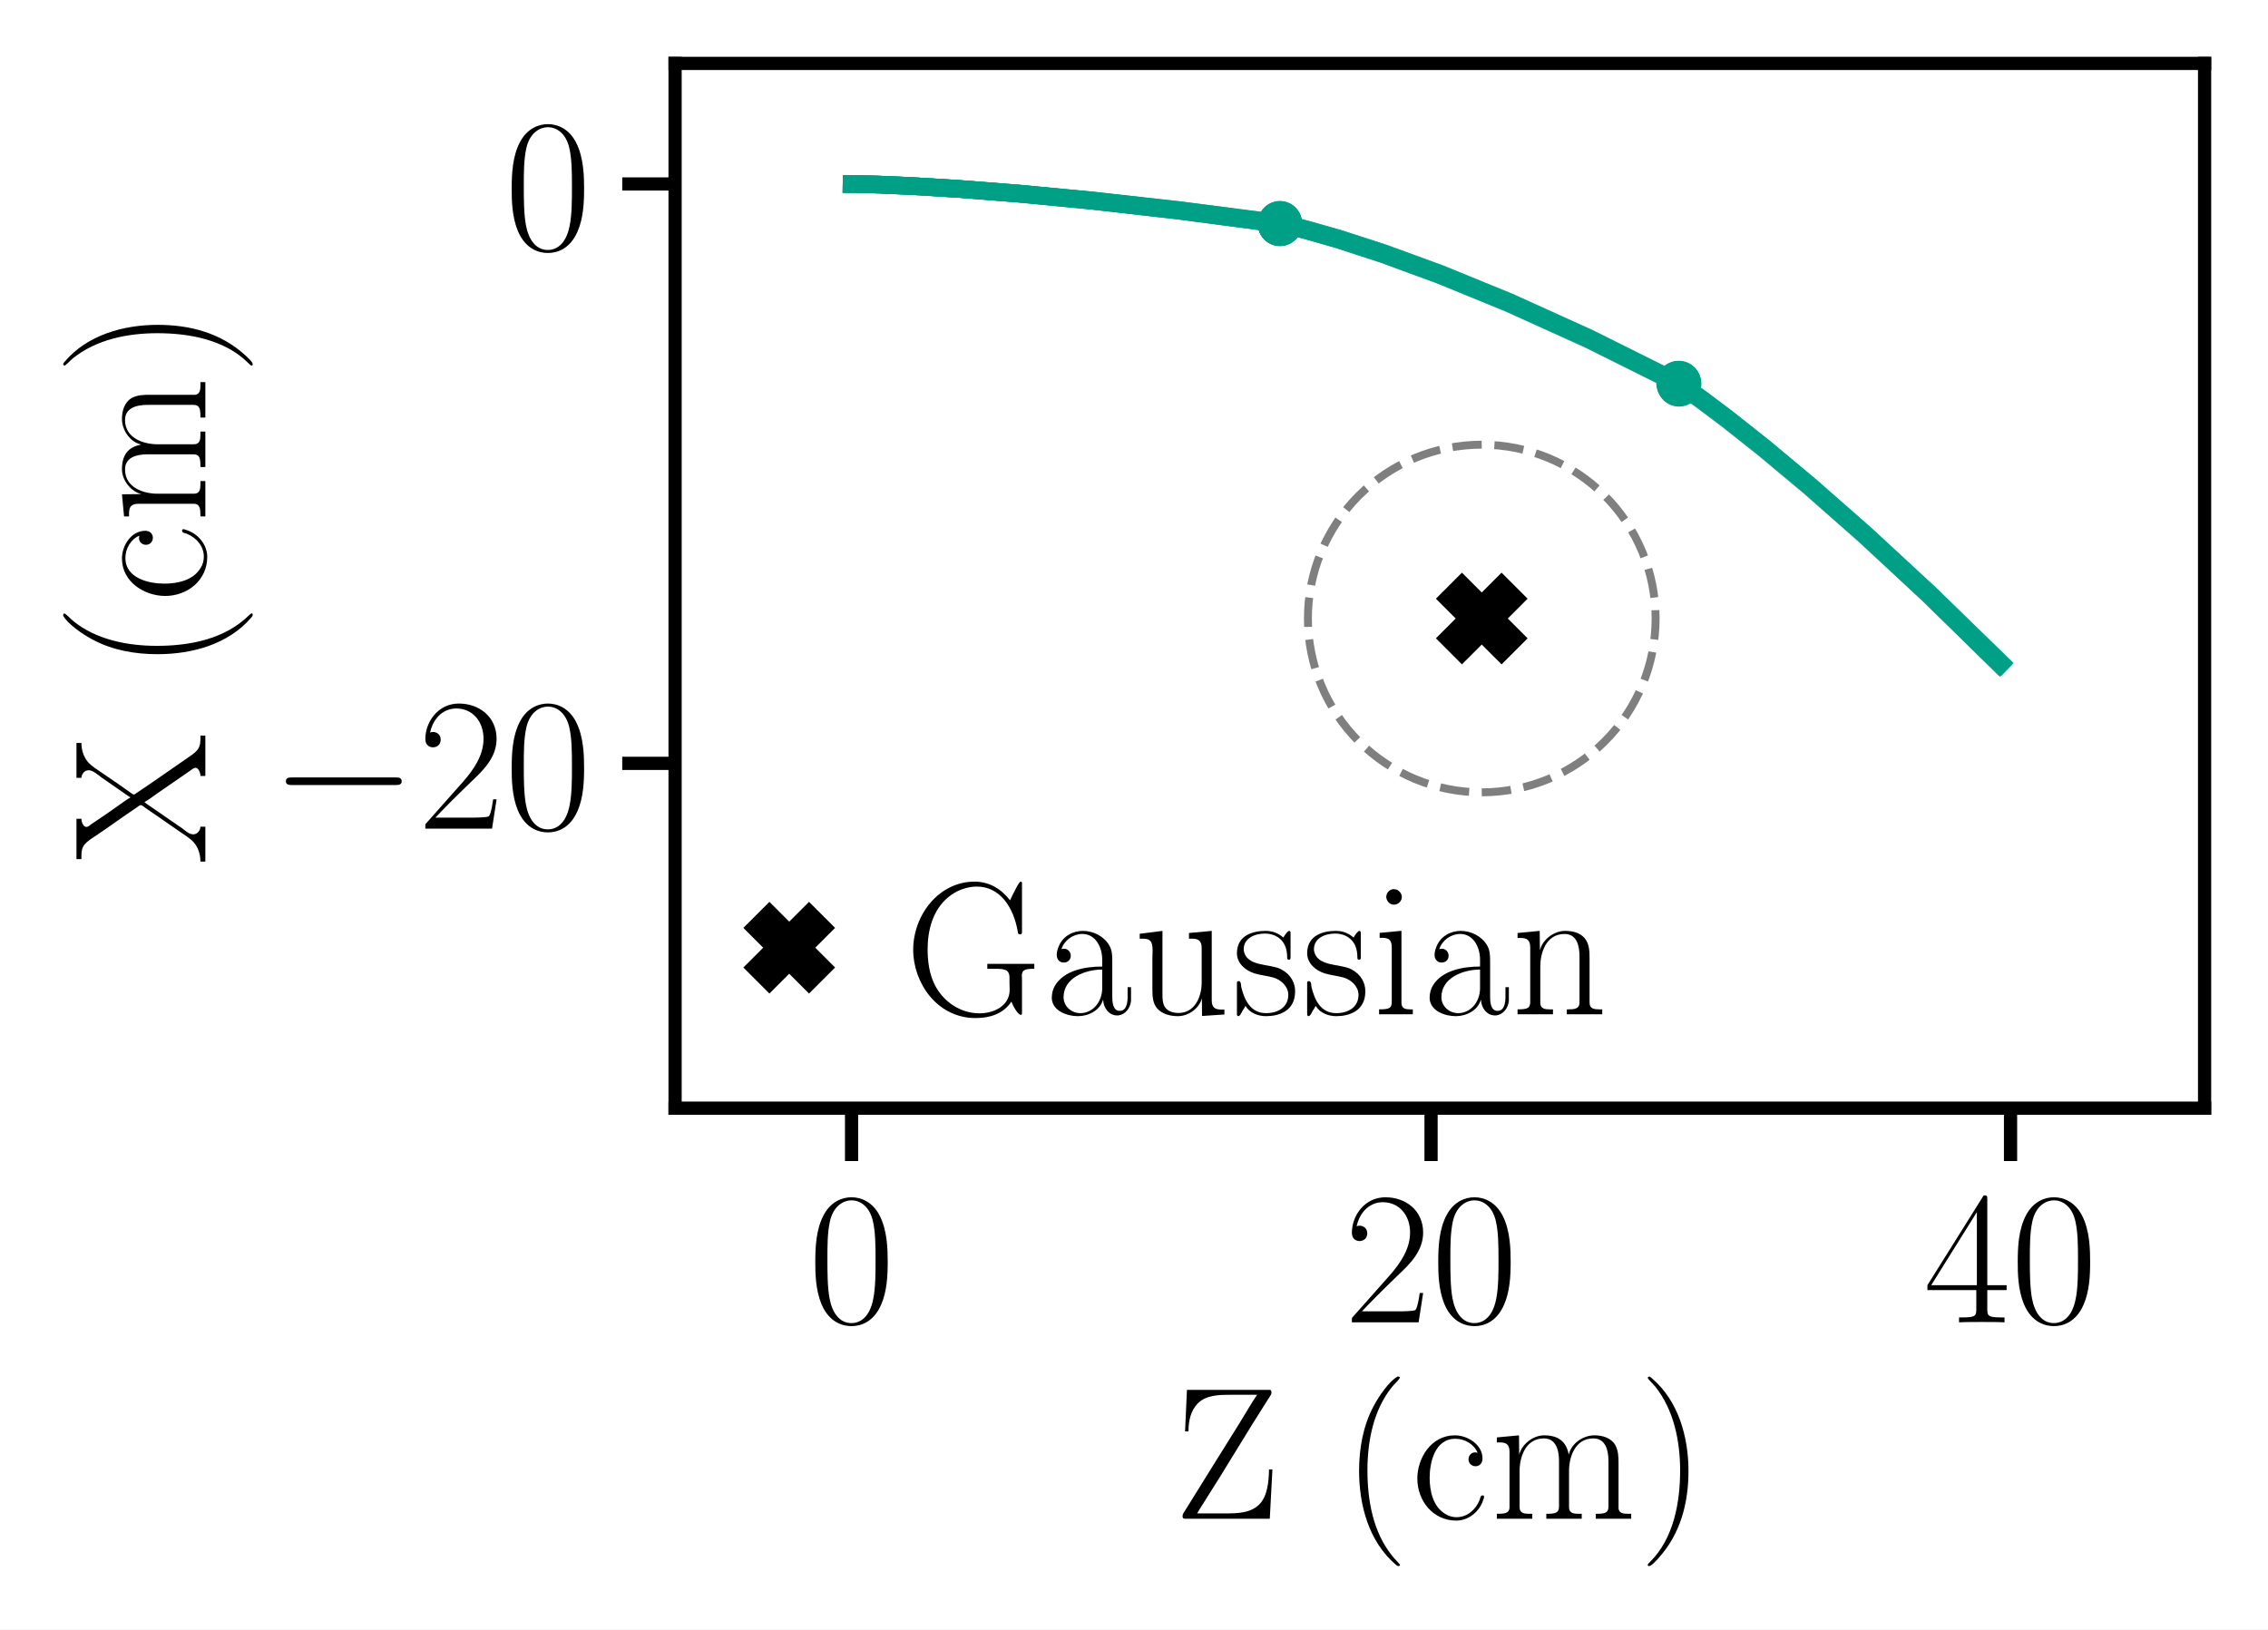
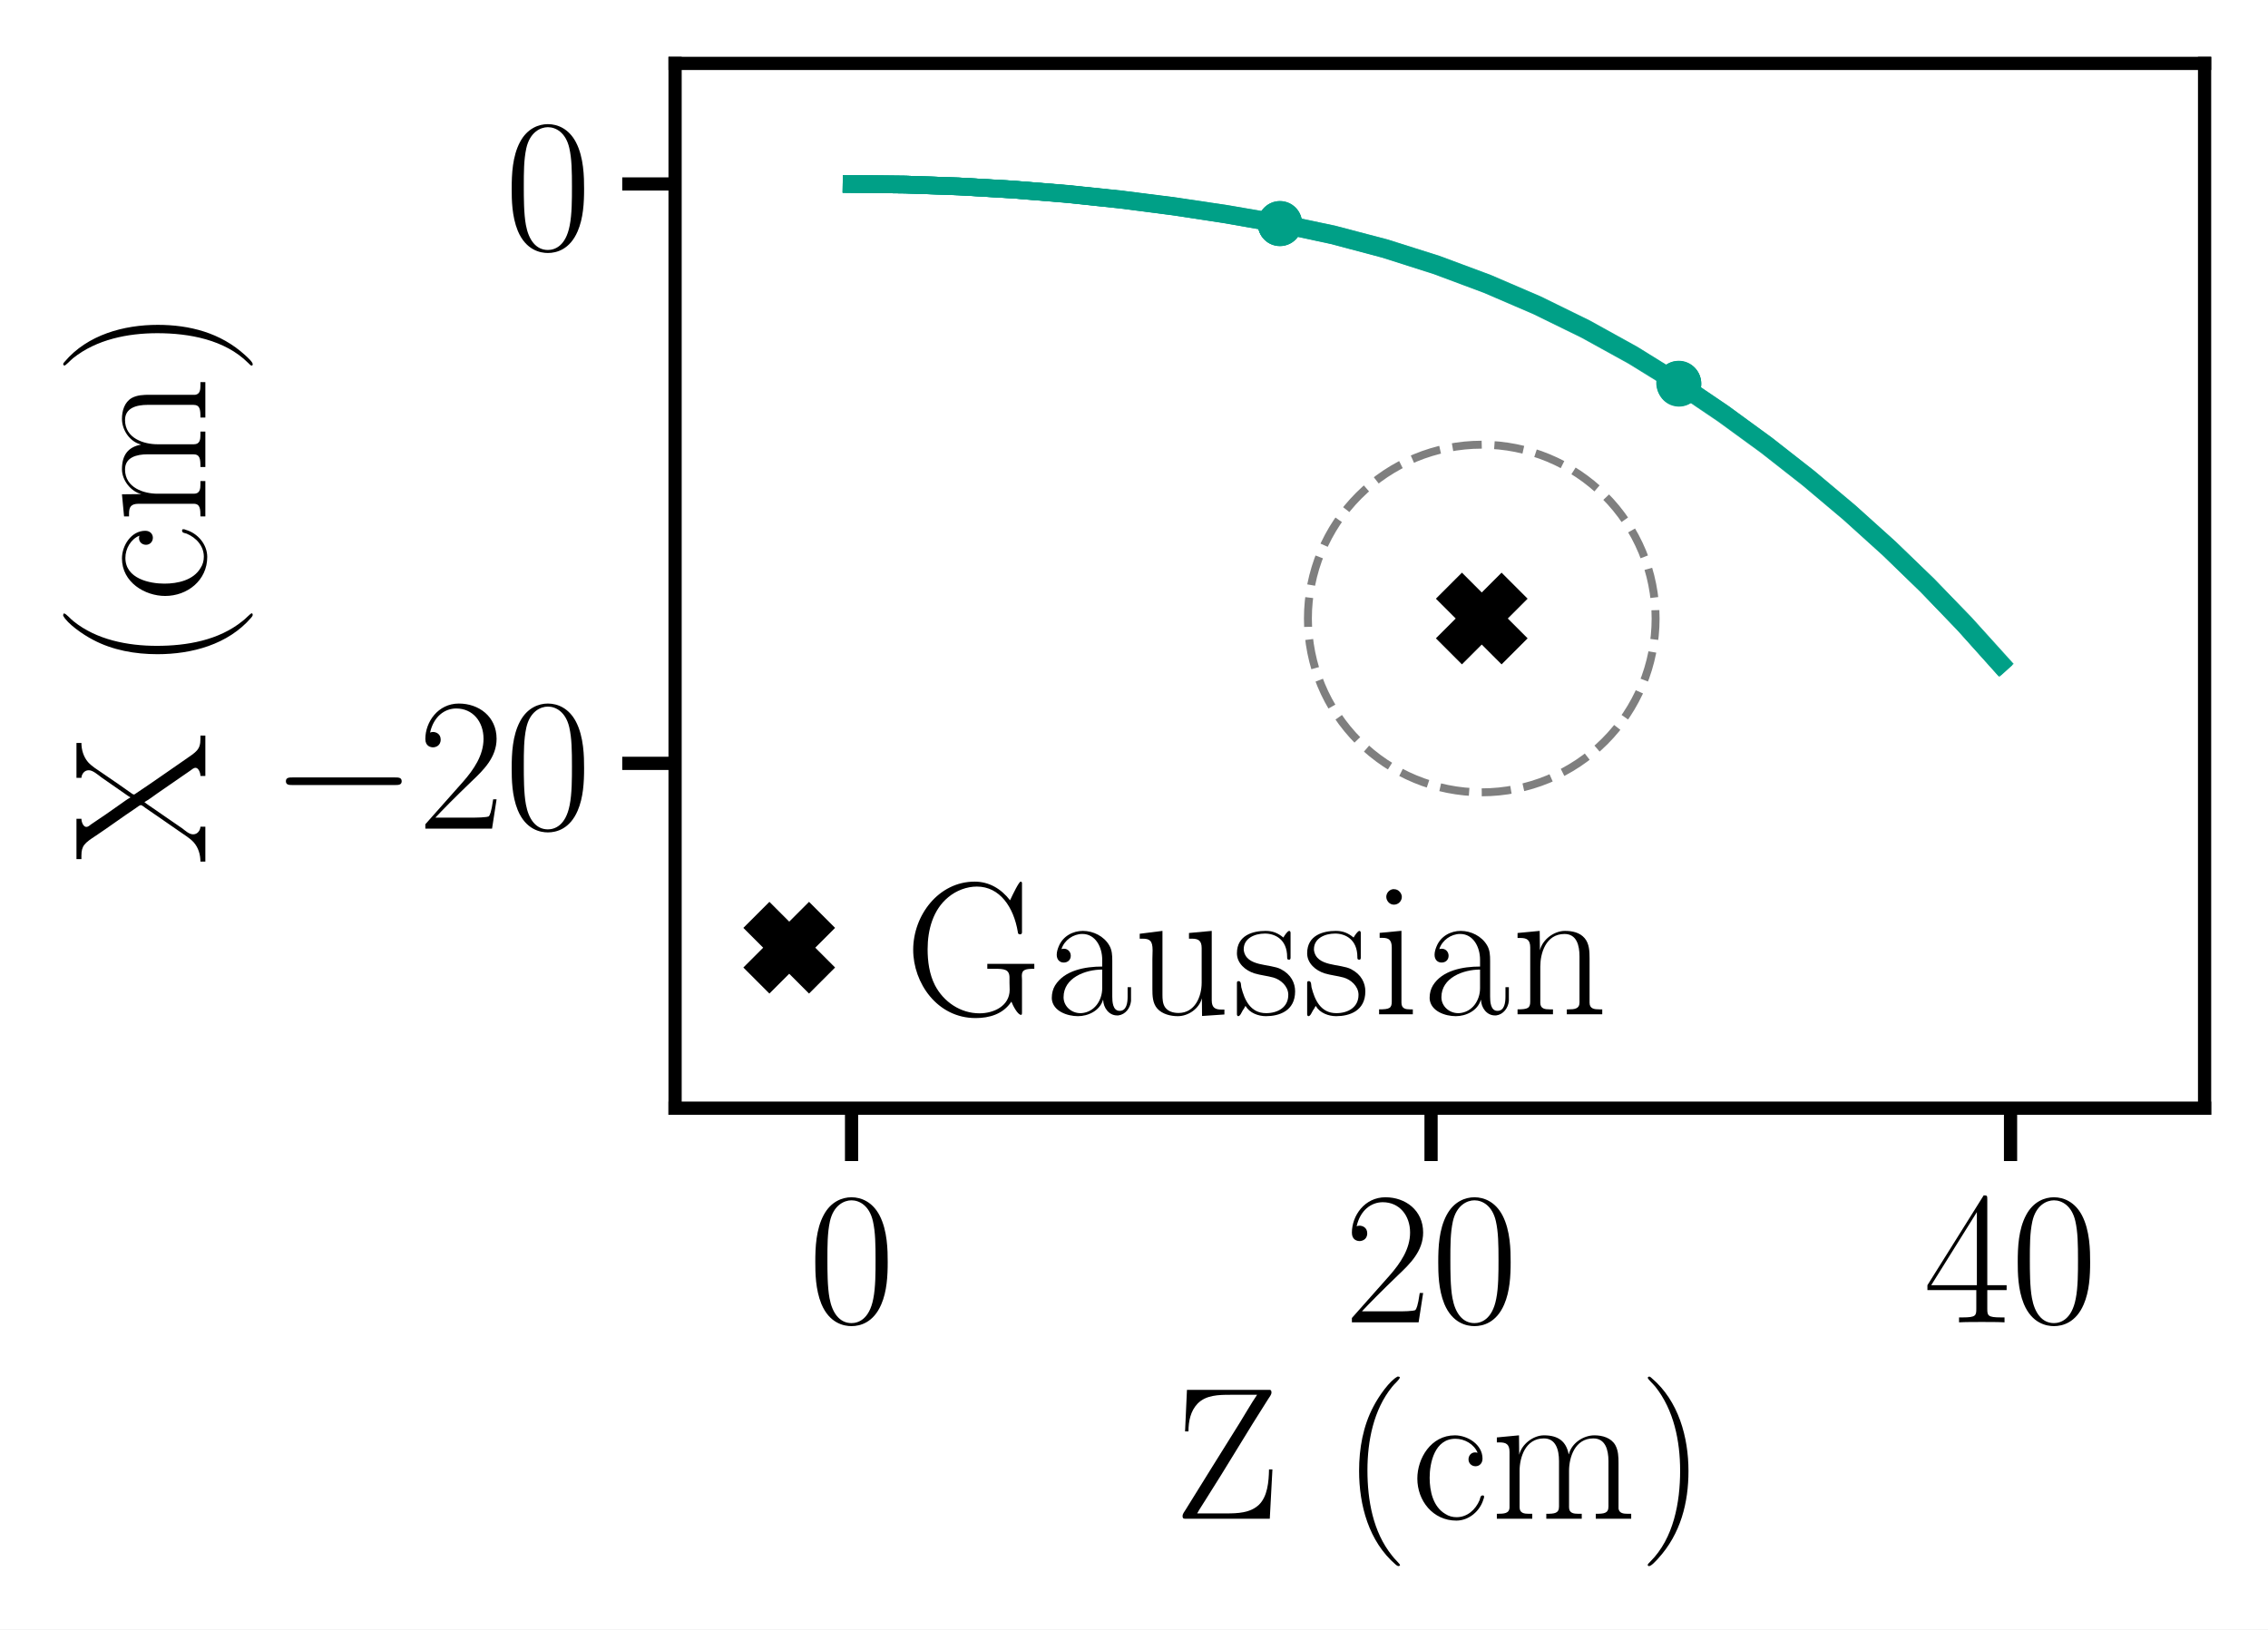
<svg xmlns="http://www.w3.org/2000/svg" xmlns:xlink="http://www.w3.org/1999/xlink" width="257.52pt" height="185.028pt" viewBox="0 0 257.52 185.028" version="1.1">
  <defs>
    <style type="text/css">*{stroke-linejoin: round; stroke-linecap: butt}</style>
  </defs>
  <g id="figure_1">
    <g id="patch_1">
      <path d="M 0 185.028  L 257.52 185.028  L 257.52 0  L 0 0  z " style="fill: #ffffff" />
    </g>
    <g id="axes_1">
      <g id="patch_2">
        <path d="M 76.652 125.847  L 250.32 125.847  L 250.32 7.2  L 76.652 7.2  z " style="fill: #ffffff" />
      </g>
      <g id="matplotlib.axis_1">
        <g id="xtick_1">
          <g id="line2d_1">
            <defs>
-               <path id="mb88307515d" d="M 0 0  L 0 6  " style="stroke: #000000; stroke-width: 1.5" />
-             </defs>
-             <g>
-               <use xlink:href="#mb88307515d" x="96.691" y="125.847" style="stroke: #000000; stroke-width: 1.5" />
+               <path id="m1d605f8512" d="M 0 0  L 0 6  " style="stroke: #000000; stroke-width: 1.5" />
+             </defs>
+             <g>
+               <use xlink:href="#m1d605f8512" x="96.691" y="125.847" style="stroke: #000000; stroke-width: 1.5" />
            </g>
          </g>
          <g id="text_1">
            <g transform="translate(91.75621 150.1662) scale(0.216 -0.216)">
              <defs>
                <path id="CMR17-32" d="M 2688 2038  C 2688 2430 2681 3099 2412 3613  C 2176 4063 1798 4224 1465 4224  C 1158 4224 768 4082 524 3620  C 268 3137 243 2539 243 2038  C 243 1671 249 1112 448 623  C 723 -39 1216 -128 1465 -128  C 1760 -128 2208 -7 2470 604  C 2662 1048 2688 1568 2688 2038  z M 1465 -26  C 1056 -26 812 328 723 816  C 652 1196 652 1749 652 2109  C 652 2604 652 3015 736 3407  C 857 3954 1216 4121 1465 4121  C 1728 4121 2067 3947 2188 3420  C 2272 3054 2278 2623 2278 2109  C 2278 1691 2278 1176 2201 797  C 2067 96 1689 -26 1465 -26  z " transform="scale(0.015625)" />
              </defs>
              <use xlink:href="#CMR17-32" transform="scale(0.996264)" />
            </g>
          </g>
        </g>
        <g id="xtick_2">
          <g id="line2d_2">
            <g>
-               <use xlink:href="#mb88307515d" x="162.489" y="125.847" style="stroke: #000000; stroke-width: 1.5" />
+               <use xlink:href="#m1d605f8512" x="162.489" y="125.847" style="stroke: #000000; stroke-width: 1.5" />
            </g>
          </g>
          <g id="text_2">
            <g transform="translate(152.6198 150.1662) scale(0.216 -0.216)">
              <defs>
                <path id="CMR17-34" d="M 2668 990  L 2553 990  C 2489 537 2438 460 2412 422  C 2380 371 1920 371 1830 371  L 601 371  C 832 620 1280 1073 1824 1596  C 2214 1966 2668 2400 2668 3033  C 2668 3788 2067 4224 1395 4224  C 691 4224 262 3603 262 3027  C 262 2777 448 2745 524 2745  C 588 2745 780 2783 780 3007  C 780 3206 614 3264 524 3264  C 486 3264 448 3257 422 3244  C 544 3788 915 4057 1305 4057  C 1862 4057 2227 3616 2227 3033  C 2227 2477 1900 1998 1536 1583  L 262 147  L 262 0  L 2515 0  L 2668 990  z " transform="scale(0.015625)" />
              </defs>
              <use xlink:href="#CMR17-34" transform="scale(0.996264)" />
              <use xlink:href="#CMR17-32" transform="translate(45.69048 0) scale(0.996264)" />
            </g>
          </g>
        </g>
        <g id="xtick_3">
          <g id="line2d_3">
            <g>
-               <use xlink:href="#mb88307515d" x="228.287" y="125.847" style="stroke: #000000; stroke-width: 1.5" />
+               <use xlink:href="#m1d605f8512" x="228.287" y="125.847" style="stroke: #000000; stroke-width: 1.5" />
            </g>
          </g>
          <g id="text_3">
            <g transform="translate(218.418 150.1662) scale(0.216 -0.216)">
              <defs>
                <path id="CMR17-36" d="M 2150 4147  C 2150 4281 2144 4288 2028 4288  L 128 1254  L 128 1088  L 1779 1088  L 1779 460  C 1779 230 1766 166 1318 166  L 1196 166  L 1196 0  C 1401 12 1747 12 1964 12  C 2182 12 2528 12 2732 0  L 2732 166  L 2611 166  C 2163 166 2150 230 2150 460  L 2150 1088  L 2803 1088  L 2803 1254  L 2150 1254  L 2150 4147  z M 1798 3723  L 1798 1254  L 256 1254  L 1798 3723  z " transform="scale(0.015625)" />
              </defs>
              <use xlink:href="#CMR17-36" transform="scale(0.996264)" />
              <use xlink:href="#CMR17-32" transform="translate(45.69048 0) scale(0.996264)" />
            </g>
          </g>
        </g>
        <g id="text_4">
          <g transform="translate(133.1591 172.467) scale(0.216 -0.216)">
            <defs>
              <path id="SFRM1728-73" d="M 480 4352  L 416 2949  L 531 2949  C 531 3293 601 3637 838 3886  C 1120 4179 1561 4185 1939 4185  L 2848 4185  C 2636 3873 2451 3542 2252 3223  C 1644 2249 1030 1268 428 293  C 390 230 332 166 332 89  C 332 25 352 0 409 0  L 3277 0  L 3366 1663  L 3251 1663  C 3244 1249 3200 752 2912 472  C 2617 191 2188 179 1798 179  L 825 179  C 908 332 1011 478 1100 625  C 1824 1758 2502 2917 3225 4045  C 3264 4108 3328 4179 3334 4255  C 3334 4300 3328 4352 3270 4352  L 480 4352  z " transform="scale(0.015625)" />
              <path id="SFRM1728-19f" d="M 1913 4800  C 1651 4665 1286 4152 1100 3793  C 748 3132 614 2369 614 1619  C 614 458 940 -767 1849 -1549  C 1875 -1568 1907 -1600 1945 -1600  C 1964 -1600 1996 -1588 1996 -1568  C 1996 -1524 1804 -1357 1728 -1248  C 1081 -446 896 631 896 1638  C 896 2619 1100 3677 1728 4453  C 1804 4556 1990 4704 1990 4774  C 1990 4787 1964 4800 1939 4800  C 1926 4806 1920 4800 1913 4800  z " transform="scale(0.015625)" />
              <path id="SFRM1728-fe" d="M 2278 2227  C 2252 2233 2220 2240 2195 2240  C 2060 2240 1971 2131 1971 2003  C 1971 1868 2080 1772 2208 1772  C 2336 1772 2444 1868 2444 2028  C 2444 2508 1939 2816 1510 2816  C 704 2816 243 2041 243 1356  C 243 608 768 -64 1561 -64  C 1984 -64 2361 256 2476 659  C 2489 678 2496 710 2496 736  L 2496 755  C 2496 780 2470 787 2451 787  C 2368 787 2368 691 2348 633  C 2208 300 1926 51 1568 51  C 1440 51 1305 83 1190 160  C 774 403 659 934 659 1382  C 659 1881 825 2700 1529 2700  C 1843 2700 2163 2515 2278 2227  z " transform="scale(0.015625)" />
              <path id="SFRM1728-17b" d="M 256 2745  L 256 2577  L 352 2577  C 563 2577 684 2520 684 2256  L 684 391  C 684 172 499 166 256 166  L 256 0  L 1452 0  L 1452 166  L 1337 166  C 1184 166 1024 185 1024 385  L 1024 1619  C 1024 2063 1216 2712 1843 2712  C 2246 2712 2355 2333 2355 1947  L 2355 410  C 2355 179 2201 166 1926 166  L 1926 0  L 3123 0  L 3123 166  L 3008 166  C 2854 166 2694 185 2694 385  L 2694 1619  C 2694 2063 2886 2712 3513 2712  C 3917 2712 4025 2333 4025 1947  L 4025 410  C 4025 179 3872 166 3597 166  L 3597 0  L 4793 0  L 4793 166  L 4685 166  C 4537 166 4390 179 4365 340  L 4365 1876  C 4365 2089 4358 2301 4256 2487  C 4115 2732 3821 2816 3552 2816  C 3168 2816 2777 2545 2688 2179  L 2681 2179  C 2598 2610 2329 2816 1849 2816  C 1478 2816 1094 2513 1011 2159  L 1004 2816  L 256 2745  z " transform="scale(0.015625)" />
              <path id="SFRM1728-1a0" d="M 358 4787  C 345 4780 339 4767 339 4761  C 339 4716 518 4556 595 4460  C 1222 3672 1433 2621 1433 1622  C 1433 552 1216 -659 428 -1447  C 403 -1479 339 -1524 339 -1562  C 339 -1588 358 -1600 384 -1600  C 460 -1600 608 -1434 691 -1344  C 1452 -511 1715 539 1715 1609  C 1715 2749 1382 3979 473 4748  C 448 4767 422 4800 390 4800  C 377 4800 364 4793 358 4787  z " transform="scale(0.015625)" />
            </defs>
            <use xlink:href="#SFRM1728-73" transform="scale(0.996264)" />
            <use xlink:href="#SFRM1728-19f" transform="translate(88.3975 0) scale(0.996264)" />
            <use xlink:href="#SFRM1728-fe" transform="translate(124.7908 0) scale(0.996264)" />
            <use xlink:href="#SFRM1728-17b" transform="translate(166.3877 0) scale(0.996264)" />
            <use xlink:href="#SFRM1728-1a0" transform="translate(244.41 0) scale(0.996264)" />
          </g>
        </g>
      </g>
      <g id="matplotlib.axis_2">
        <g id="ytick_1">
          <g id="line2d_4">
            <defs>
-               <path id="mbb5ecb304d" d="M 0 0  L -6 0  " style="stroke: #000000; stroke-width: 1.5" />
-             </defs>
-             <g>
-               <use xlink:href="#mbb5ecb304d" x="76.652" y="86.688" style="stroke: #000000; stroke-width: 1.5" />
+               <path id="m3391f33de4" d="M 0 0  L -6 0  " style="stroke: #000000; stroke-width: 1.5" />
+             </defs>
+             <g>
+               <use xlink:href="#m3391f33de4" x="76.652" y="86.688" style="stroke: #000000; stroke-width: 1.5" />
            </g>
          </g>
          <g id="text_5">
            <g transform="translate(30.67668 94.09785) scale(0.216 -0.216)">
              <defs>
                <path id="CMSY10-1" d="M 4217 1472  C 4326 1472 4441 1472 4441 1600  C 4441 1728 4326 1728 4217 1728  L 755 1728  C 646 1728 531 1728 531 1600  C 531 1472 646 1472 755 1472  L 4217 1472  z " transform="scale(0.015625)" />
              </defs>
              <use xlink:href="#CMSY10-1" transform="scale(0.996264)" />
              <use xlink:href="#CMR17-34" transform="translate(77.48747 0) scale(0.996264)" />
              <use xlink:href="#CMR17-32" transform="translate(123.1779 0) scale(0.996264)" />
            </g>
          </g>
        </g>
        <g id="ytick_2">
          <g id="line2d_5">
            <g>
-               <use xlink:href="#mbb5ecb304d" x="76.652" y="20.89" style="stroke: #000000; stroke-width: 1.5" />
+               <use xlink:href="#m3391f33de4" x="76.652" y="20.89" style="stroke: #000000; stroke-width: 1.5" />
            </g>
          </g>
          <g id="text_6">
            <g transform="translate(57.28312 28.29966) scale(0.216 -0.216)">
              <use xlink:href="#CMR17-32" transform="scale(0.996264)" />
            </g>
          </g>
        </g>
        <g id="text_7">
          <g transform="translate(23.31615 98.25089) rotate(-90) scale(0.216 -0.216)">
            <defs>
              <path id="SFRM1728-6f" d="M 204 4352  L 204 4185  L 320 4185  C 659 4185 748 4077 998 3694  C 1299 3242 1625 2803 1926 2351  C 1964 2293 2028 2223 2028 2179  C 2028 2134 1958 2064 1926 2013  L 1638 1593  C 1472 1351 1305 1115 1139 873  C 1024 714 921 529 774 395  C 595 236 358 166 121 166  L 121 0  L 1299 0  L 1299 166  C 1171 172 1043 268 1043 402  L 1043 421  C 1043 548 1164 675 1241 777  C 1465 1109 1702 1440 1926 1771  C 1996 1866 2054 1968 2131 2058  C 2214 1905 2329 1758 2432 1612  C 2688 1249 2937 873 3193 510  C 3225 465 3289 395 3289 332  C 3289 230 3123 166 3014 166  L 3014 0  L 4377 0  L 4377 166  L 4262 166  C 3897 166 3827 306 3558 695  C 3180 1242 2790 1796 2419 2351  C 2406 2370 2387 2389 2387 2414  C 2387 2452 2451 2522 2483 2573  L 2752 2956  C 2873 3134 3001 3319 3123 3497  C 3232 3656 3334 3828 3481 3962  C 3661 4115 3897 4185 4128 4185  L 4128 4352  L 2950 4352  L 2950 4185  C 3078 4178 3206 4083 3206 3943  L 3206 3930  C 3206 3803 3052 3624 2956 3497  C 2764 3217 2572 2943 2380 2669  C 2355 2624 2316 2586 2297 2535  L 2284 2535  C 2220 2656 2131 2765 2054 2879  C 1824 3204 1600 3522 1382 3854  C 1344 3905 1292 3956 1292 4019  C 1292 4121 1459 4185 1568 4185  L 1568 4352  L 204 4352  z " transform="scale(0.015625)" />
            </defs>
            <use xlink:href="#SFRM1728-6f" transform="scale(0.996264)" />
            <use xlink:href="#SFRM1728-19f" transform="translate(101.3665 0) scale(0.996264)" />
            <use xlink:href="#SFRM1728-fe" transform="translate(137.7599 0) scale(0.996264)" />
            <use xlink:href="#SFRM1728-17b" transform="translate(179.3568 0) scale(0.996264)" />
            <use xlink:href="#SFRM1728-1a0" transform="translate(257.3791 0) scale(0.996264)" />
          </g>
        </g>
      </g>
      <g id="patch_3">
-         <path d="M 168.246 89.978  C 173.481 89.978 178.503 87.898 182.204 84.197  C 185.906 80.495 187.986 75.474 187.986 70.239  C 187.986 65.004 185.906 59.982 182.204 56.281  C 178.503 52.579 173.481 50.499 168.246 50.499  C 163.011 50.499 157.99 52.579 154.288 56.281  C 150.587 59.982 148.507 65.004 148.507 70.239  C 148.507 75.474 150.587 80.495 154.288 84.197  C 157.99 87.898 163.011 89.978 168.246 89.978  L 168.246 89.978  z " clip-path="url(#p971e706e33)" style="fill: none; opacity: 0.5; stroke-dasharray: 3.33,1.44; stroke-dashoffset: 0; stroke: #000000; stroke-width: 0.9; stroke-linejoin: miter" />
+         <path d="M 168.246 89.978  C 173.481 89.978 178.503 87.898 182.204 84.197  C 185.906 80.495 187.986 75.474 187.986 70.239  C 187.986 65.004 185.906 59.982 182.204 56.281  C 178.503 52.579 173.481 50.499 168.246 50.499  C 163.011 50.499 157.99 52.579 154.288 56.281  C 150.587 59.982 148.507 65.004 148.507 70.239  C 148.507 75.474 150.587 80.495 154.288 84.197  C 157.99 87.898 163.011 89.978 168.246 89.978  L 168.246 89.978  z " clip-path="url(#pca0265a78b)" style="fill: none; opacity: 0.5; stroke-dasharray: 3.33,1.44; stroke-dashoffset: 0; stroke: #000000; stroke-width: 0.9; stroke-linejoin: miter" />
      </g>
      <g id="patch_4">
        <path d="M 76.652 125.847  L 76.652 7.2  " style="fill: none; stroke: #000000; stroke-width: 1.5; stroke-linejoin: miter; stroke-linecap: square" />
      </g>
      <g id="patch_5">
        <path d="M 250.32 125.847  L 250.32 7.2  " style="fill: none; stroke: #000000; stroke-width: 1.5; stroke-linejoin: miter; stroke-linecap: square" />
      </g>
      <g id="patch_6">
        <path d="M 76.652 125.847  L 250.32 125.847  " style="fill: none; stroke: #000000; stroke-width: 1.5; stroke-linejoin: miter; stroke-linecap: square" />
      </g>
      <g id="patch_7">
        <path d="M 76.652 7.2  L 250.32 7.2  " style="fill: none; stroke: #000000; stroke-width: 1.5; stroke-linejoin: miter; stroke-linecap: square" />
      </g>
      <g id="line2d_6">
-         <path d="M 96.691 20.89  L 97.455 20.899  L 99.748 20.961  L 103.567 21.13  L 108.907 21.46  L 115.763 22.002  L 124.127 22.811  L 133.991 23.939  L 145.343 25.438  L 146.094 25.599  L 148.33 26.154  L 152.018 27.211  L 157.122 28.875  L 163.594 31.25  L 171.383 34.435  L 180.431 38.526  L 190.673 43.617  L 191.302 44.041  L 193.158 45.357  L 196.194 47.626  L 200.36 50.911  L 205.604 55.267  L 211.871 60.752  L 219.101 67.418  L 227.234 75.314  " clip-path="url(#p971e706e33)" style="fill: none; stroke: #00a087; stroke-opacity: 0.85; stroke-width: 2; stroke-linecap: square" />
+         <path d="M 96.691 20.89  L 102.807 20.961  L 108.92 21.175  L 115.027 21.531  L 121.123 22.03  L 127.206 22.67  L 133.273 23.452  L 139.32 24.375  L 145.343 25.438  L 151.351 26.724  L 157.29 28.3  L 163.144 30.165  L 168.9 32.312  L 174.544 34.737  L 180.063 37.434  L 185.444 40.396  L 190.673 43.617  L 195.702 47.011  L 200.611 50.576  L 205.394 54.309  L 210.047 58.204  L 214.563 62.257  L 218.936 66.464  L 223.162 70.818  L 227.234 75.314  " clip-path="url(#pca0265a78b)" style="fill: none; stroke: #00a087; stroke-opacity: 0.85; stroke-width: 2; stroke-linecap: square" />
      </g>
      <g id="line2d_7">
-         <path d="M 96.691 20.89  L 97.455 20.899  L 99.748 20.96  L 103.565 21.125  L 108.905 21.446  L 115.761 21.976  L 124.125 22.766  L 133.99 23.867  L 145.345 25.331  L 146.096 25.488  L 148.331 26.035  L 152.019 27.082  L 157.119 28.736  L 163.587 31.102  L 171.368 34.282  L 180.403 38.374  L 190.625 43.472  L 191.251 43.898  L 193.1 45.221  L 196.124 47.503  L 200.272 50.805  L 205.491 55.185  L 211.724 60.7  L 218.911 67.402  L 226.992 75.341  " clip-path="url(#p971e706e33)" style="fill: none; stroke: #00a087; stroke-opacity: 0.85; stroke-width: 2; stroke-linecap: square" />
+         <path d="M 96.691 20.89  L 102.806 20.96  L 108.918 21.168  L 115.023 21.516  L 121.119 22.002  L 127.203 22.628  L 133.27 23.391  L 139.319 24.292  L 145.345 25.331  L 151.353 26.592  L 157.289 28.15  L 163.141 30.001  L 168.894 32.141  L 174.532 34.565  L 180.042 37.266  L 185.411 40.237  L 190.625 43.472  L 195.637 46.883  L 200.527 50.467  L 205.29 54.22  L 209.92 58.137  L 214.411 62.213  L 218.757 66.442  L 222.952 70.82  L 226.992 75.341  " clip-path="url(#pca0265a78b)" style="fill: none; stroke: #00a087; stroke-opacity: 0.85; stroke-width: 2; stroke-linecap: square" />
      </g>
      <g id="line2d_8">
-         <path d="M 96.691 20.89  L 97.455 20.899  L 99.747 20.961  L 103.564 21.131  L 108.902 21.461  L 115.755 22.005  L 124.116 22.817  L 133.976 23.947  L 145.323 25.451  L 146.074 25.612  L 148.309 26.168  L 151.997 27.228  L 157.1 28.897  L 163.571 31.278  L 171.358 34.471  L 180.403 38.572  L 190.64 43.674  L 191.268 44.099  L 193.12 45.417  L 196.149 47.692  L 200.305 50.985  L 205.533 55.353  L 211.778 60.854  L 218.98 67.541  L 227.078 75.462  " clip-path="url(#p971e706e33)" style="fill: none; stroke: #00a087; stroke-opacity: 0.85; stroke-width: 2; stroke-linecap: square" />
+         <path d="M 96.691 20.89  L 102.805 20.961  L 108.915 21.176  L 115.019 21.533  L 121.113 22.033  L 127.194 22.675  L 133.258 23.459  L 139.302 24.384  L 145.323 25.451  L 151.331 26.74  L 157.268 28.322  L 163.122 30.191  L 168.877 32.343  L 174.519 34.774  L 180.036 37.477  L 185.414 40.446  L 190.64 43.674  L 195.66 47.074  L 200.559 50.646  L 205.331 54.388  L 209.97 58.295  L 214.469 62.361  L 218.824 66.581  L 223.029 70.95  L 227.078 75.462  " clip-path="url(#pca0265a78b)" style="fill: none; stroke: #00a087; stroke-opacity: 0.85; stroke-width: 2; stroke-linecap: square" />
      </g>
      <g id="line2d_9">
-         <path d="M 96.691 20.89  L 97.455 20.899  L 99.747 20.961  L 103.563 21.129  L 108.901 21.456  L 115.754 21.995  L 124.115 22.799  L 133.975 23.92  L 145.322 25.41  L 146.074 25.57  L 148.31 26.123  L 152 27.176  L 157.105 28.835  L 163.58 31.203  L 171.372 34.381  L 180.424 38.464  L 190.671 43.546  L 191.3 43.969  L 193.155 45.284  L 196.188 47.554  L 200.35 50.841  L 205.585 55.204  L 211.837 60.698  L 219.046 67.379  L 227.151 75.296  " clip-path="url(#p971e706e33)" style="fill: none; stroke: #00a087; stroke-opacity: 0.85; stroke-width: 2; stroke-linecap: square" />
+         <path d="M 96.691 20.89  L 102.804 20.961  L 108.914 21.173  L 115.018 21.527  L 121.111 22.022  L 127.192 22.659  L 133.256 23.436  L 139.301 24.353  L 145.322 25.41  L 151.332 26.689  L 157.272 28.26  L 163.129 30.118  L 168.887 32.26  L 174.534 34.679  L 180.055 37.371  L 185.439 40.329  L 190.671 43.546  L 195.699 46.935  L 200.605 50.5  L 205.383 54.235  L 210.028 58.136  L 214.533 62.198  L 218.892 66.416  L 223.1 70.784  L 227.151 75.296  " clip-path="url(#pca0265a78b)" style="fill: none; stroke: #00a087; stroke-opacity: 0.85; stroke-width: 2; stroke-linecap: square" />
      </g>
      <g id="line2d_10">
-         <path d="M 96.691 20.89  L 97.455 20.899  L 99.745 20.96  L 103.561 21.125  L 108.896 21.447  L 115.747 21.978  L 124.106 22.77  L 133.964 23.873  L 145.31 25.34  L 146.061 25.498  L 148.295 26.046  L 151.98 27.095  L 157.078 28.751  L 163.541 31.119  L 171.317 34.302  L 180.346 38.397  L 190.561 43.499  L 191.187 43.925  L 193.037 45.248  L 196.064 47.53  L 200.217 50.83  L 205.444 55.205  L 211.689 60.712  L 218.896 67.402  L 227.001 75.325  " clip-path="url(#p971e706e33)" style="fill: none; stroke: #00a087; stroke-opacity: 0.85; stroke-width: 2; stroke-linecap: square" />
+         <path d="M 96.691 20.89  L 102.802 20.96  L 108.909 21.169  L 115.01 21.517  L 121.102 22.005  L 127.181 22.631  L 133.244 23.396  L 139.288 24.299  L 145.31 25.34  L 151.314 26.604  L 157.248 28.165  L 163.096 30.018  L 168.845 32.161  L 174.48 34.586  L 179.986 37.289  L 185.351 40.262  L 190.561 43.499  L 195.573 46.913  L 200.467 50.498  L 205.236 54.248  L 209.873 58.161  L 214.374 62.229  L 218.732 66.45  L 222.943 70.817  L 227.001 75.325  " clip-path="url(#pca0265a78b)" style="fill: none; stroke: #00a087; stroke-opacity: 0.85; stroke-width: 2; stroke-linecap: square" />
      </g>
      <g id="line2d_11">
        <defs>
-           <path id="mabffc444d7" d="M 0 2  C 0.53 2 1.039 1.789 1.414 1.414  C 1.789 1.039 2 0.53 2 0  C 2 -0.53 1.789 -1.039 1.414 -1.414  C 1.039 -1.789 0.53 -2 0 -2  C -0.53 -2 -1.039 -1.789 -1.414 -1.414  C -1.789 -1.039 -2 -0.53 -2 0  C -2 0.53 -1.789 1.039 -1.414 1.414  C -1.039 1.789 -0.53 2 0 2  z " style="stroke: #00a087" />
+           <path id="mc09f958d08" d="M 0 2  C 0.53 2 1.039 1.789 1.414 1.414  C 1.789 1.039 2 0.53 2 0  C 2 -0.53 1.789 -1.039 1.414 -1.414  C 1.039 -1.789 0.53 -2 0 -2  C -0.53 -2 -1.039 -1.789 -1.414 -1.414  C -1.789 -1.039 -2 -0.53 -2 0  C -2 0.53 -1.789 1.039 -1.414 1.414  C -1.039 1.789 -0.53 2 0 2  z " style="stroke: #00a087" />
        </defs>
-         <g clip-path="url(#p971e706e33)">
-           <use xlink:href="#mabffc444d7" x="145.343" y="25.438" style="fill: #00a087; stroke: #00a087" />
+         <g clip-path="url(#pca0265a78b)">
+           <use xlink:href="#mc09f958d08" x="145.343" y="25.438" style="fill: #00a087; stroke: #00a087" />
        </g>
      </g>
      <g id="line2d_12">
-         <g clip-path="url(#p971e706e33)">
-           <use xlink:href="#mabffc444d7" x="190.673" y="43.617" style="fill: #00a087; stroke: #00a087" />
+         <g clip-path="url(#pca0265a78b)">
+           <use xlink:href="#mc09f958d08" x="190.673" y="43.617" style="fill: #00a087; stroke: #00a087" />
        </g>
      </g>
      <g id="line2d_13">
-         <g clip-path="url(#p971e706e33)">
-           <use xlink:href="#mabffc444d7" x="145.345" y="25.331" style="fill: #00a087; stroke: #00a087" />
+         <g clip-path="url(#pca0265a78b)">
+           <use xlink:href="#mc09f958d08" x="145.345" y="25.331" style="fill: #00a087; stroke: #00a087" />
        </g>
      </g>
      <g id="line2d_14">
-         <g clip-path="url(#p971e706e33)">
-           <use xlink:href="#mabffc444d7" x="190.625" y="43.472" style="fill: #00a087; stroke: #00a087" />
+         <g clip-path="url(#pca0265a78b)">
+           <use xlink:href="#mc09f958d08" x="190.625" y="43.472" style="fill: #00a087; stroke: #00a087" />
        </g>
      </g>
      <g id="line2d_15">
-         <g clip-path="url(#p971e706e33)">
-           <use xlink:href="#mabffc444d7" x="145.323" y="25.451" style="fill: #00a087; stroke: #00a087" />
+         <g clip-path="url(#pca0265a78b)">
+           <use xlink:href="#mc09f958d08" x="145.323" y="25.451" style="fill: #00a087; stroke: #00a087" />
        </g>
      </g>
      <g id="line2d_16">
-         <g clip-path="url(#p971e706e33)">
-           <use xlink:href="#mabffc444d7" x="190.64" y="43.674" style="fill: #00a087; stroke: #00a087" />
+         <g clip-path="url(#pca0265a78b)">
+           <use xlink:href="#mc09f958d08" x="190.64" y="43.674" style="fill: #00a087; stroke: #00a087" />
        </g>
      </g>
      <g id="line2d_17">
-         <g clip-path="url(#p971e706e33)">
-           <use xlink:href="#mabffc444d7" x="145.322" y="25.41" style="fill: #00a087; stroke: #00a087" />
+         <g clip-path="url(#pca0265a78b)">
+           <use xlink:href="#mc09f958d08" x="145.322" y="25.41" style="fill: #00a087; stroke: #00a087" />
        </g>
      </g>
      <g id="line2d_18">
-         <g clip-path="url(#p971e706e33)">
-           <use xlink:href="#mabffc444d7" x="190.671" y="43.546" style="fill: #00a087; stroke: #00a087" />
+         <g clip-path="url(#pca0265a78b)">
+           <use xlink:href="#mc09f958d08" x="190.671" y="43.546" style="fill: #00a087; stroke: #00a087" />
        </g>
      </g>
      <g id="line2d_19">
-         <g clip-path="url(#p971e706e33)">
-           <use xlink:href="#mabffc444d7" x="145.31" y="25.34" style="fill: #00a087; stroke: #00a087" />
+         <g clip-path="url(#pca0265a78b)">
+           <use xlink:href="#mc09f958d08" x="145.31" y="25.34" style="fill: #00a087; stroke: #00a087" />
        </g>
      </g>
      <g id="line2d_20">
-         <g clip-path="url(#p971e706e33)">
-           <use xlink:href="#mabffc444d7" x="190.561" y="43.499" style="fill: #00a087; stroke: #00a087" />
+         <g clip-path="url(#pca0265a78b)">
+           <use xlink:href="#mc09f958d08" x="190.561" y="43.499" style="fill: #00a087; stroke: #00a087" />
        </g>
      </g>
      <g id="line2d_21">
        <defs>
-           <path id="m3e2229fad7" d="M -2.25 4.5  L 0 2.25  L 2.25 4.5  L 4.5 2.25  L 2.25 0  L 4.5 -2.25  L 2.25 -4.5  L 0 -2.25  L -2.25 -4.5  L -4.5 -2.25  L -2.25 0  L -4.5 2.25  z " style="stroke: #000000; stroke-linejoin: miter" />
+           <path id="mc41c888710" d="M -2.25 4.5  L 0 2.25  L 2.25 4.5  L 4.5 2.25  L 2.25 0  L 4.5 -2.25  L 2.25 -4.5  L 0 -2.25  L -2.25 -4.5  L -4.5 -2.25  L -2.25 0  L -4.5 2.25  z " style="stroke: #000000; stroke-linejoin: miter" />
        </defs>
-         <g clip-path="url(#p971e706e33)">
-           <use xlink:href="#m3e2229fad7" x="168.246" y="70.239" style="stroke: #000000; stroke-linejoin: miter" />
+         <g clip-path="url(#pca0265a78b)">
+           <use xlink:href="#mc41c888710" x="168.246" y="70.239" style="stroke: #000000; stroke-linejoin: miter" />
        </g>
      </g>
      <g id="legend_1">
        <g id="line2d_22">
          <g>
-             <use xlink:href="#m3e2229fad7" x="89.612" y="107.622" style="stroke: #000000; stroke-linejoin: miter" />
+             <use xlink:href="#mc41c888710" x="89.612" y="107.622" style="stroke: #000000; stroke-linejoin: miter" />
          </g>
        </g>
        <g id="text_8">
          <g transform="translate(102.5722 115.1823) scale(0.216 -0.216)">
            <defs>
              <path id="SFRM1728-34" d="M 3648 427  C 3693 304 3859 -20 3974 -20  C 4006 -20 4006 19 4006 51  L 4006 1166  C 4006 1205 4000 1257 4000 1302  C 4000 1516 4141 1536 4422 1536  L 4422 1702  L 2835 1702  L 2835 1536  L 3084 1536  C 3398 1536 3584 1522 3584 1237  L 3584 1062  C 3584 984 3590 907 3590 829  C 3590 284 3059 32 2572 32  C 1932 32 1363 414 1068 978  C 876 1354 819 1786 819 2197  C 819 2847 998 3528 1516 3953  C 1785 4178 2137 4313 2483 4313  C 3257 4313 3725 3619 3865 2782  C 3865 2744 3878 2699 3936 2699  C 3981 2699 4006 2718 4006 2770  L 4006 4422  C 4006 4447 4000 4480 3961 4480  C 3904 4480 3699 4056 3603 3850  C 3302 4236 2899 4480 2406 4480  C 1190 4480 332 3342 332 2178  C 332 1056 1145 -128 2438 -128  C 2899 -128 3366 0 3648 427  z " transform="scale(0.015625)" />
              <path id="SFRM1728-77" d="M 620 2201  C 716 2502 1017 2713 1324 2713  C 1772 2713 1996 2265 1996 1843  L 1996 1612  C 1414 1612 716 1484 403 972  C 332 857 294 704 294 569  L 294 518  C 332 102 819 -64 1177 -64  C 1516 -64 1913 115 2022 486  L 2028 486  C 2035 224 2220 -39 2496 -39  L 2540 -39  C 2784 -7 2944 211 2969 448  L 2969 915  L 2854 915  L 2854 595  C 2854 396 2822 115 2585 115  C 2348 115 2336 435 2336 595  L 2336 1804  C 2336 1990 2329 2169 2233 2329  C 2054 2636 1696 2816 1344 2816  C 1011 2816 665 2643 524 2284  C 492 2208 460 2105 460 2009  C 460 1849 556 1747 697 1747  C 832 1747 934 1836 934 1977  C 934 2112 832 2214 704 2214  C 678 2214 646 2208 620 2201  z M 1996 1510  L 1996 883  C 1996 467 1734 70 1292 38  L 1254 38  C 966 38 691 262 691 576  C 691 1235 1427 1510 1996 1510  z " transform="scale(0.015625)" />
              <path id="SFRM1728-1de" d="M 256 2719  L 256 2553  L 352 2553  C 595 2553 691 2483 691 2164  C 691 2062 684 1959 684 1864  L 684 855  C 684 625 691 370 851 191  C 1017 6 1292 -64 1542 -64  C 1900 -64 2265 191 2355 542  L 2361 -58  L 3116 -7  L 3116 159  L 3020 159  C 2816 159 2688 210 2688 472  L 2688 2816  L 1920 2745  L 1920 2553  L 2022 2553  C 2240 2553 2348 2483 2348 2234  L 2348 1066  C 2348 593 2118 44 1568 44  C 1401 44 1216 89 1113 236  C 1030 357 1024 517 1024 663  L 1024 2816  L 256 2719  z " transform="scale(0.015625)" />
              <path id="SFRM1728-1bd" d="M 480 275  L 492 275  C 627 44 921 -64 1177 -64  C 1619 -64 2163 108 2163 774  C 2163 1056 2028 1344 1683 1523  C 1318 1715 505 1593 428 2169  L 428 2201  C 428 2560 787 2726 1145 2726  C 1472 2726 1894 2540 1894 1932  C 1894 1881 1894 1843 1958 1843  C 2003 1843 2009 1875 2009 1920  L 2009 2752  C 2009 2777 1996 2816 1964 2816  C 1907 2816 1811 2668 1766 2592  C 1580 2745 1408 2816 1164 2816  C 748 2816 198 2675 198 2060  C 198 1721 486 1478 787 1382  C 998 1318 1216 1299 1427 1241  C 1676 1171 1920 953 1932 678  L 1932 652  C 1932 243 1587 38 1184 38  C 652 38 454 486 345 915  C 332 985 345 1120 256 1120  C 204 1120 198 1094 198 1056  L 198 0  C 198 -26 211 -64 243 -64  C 307 -64 358 70 396 134  C 428 179 460 224 480 275  z " transform="scale(0.015625)" />
              <path id="SFRM1728-16b" d="M 275 2749  L 275 2581  L 364 2581  C 569 2581 684 2523 684 2253  L 684 430  C 684 205 608 166 256 166  L 256 0  L 1395 0  L 1395 166  L 1305 166  C 1158 166 1011 185 1011 391  L 1011 2819  L 275 2749  z M 716 4224  C 576 4198 499 4075 499 3966  C 499 3843 601 3702 755 3702  C 915 3702 1024 3831 1024 3966  C 1024 4076 921 4224 768 4224  C 748 4230 729 4224 716 4224  z " transform="scale(0.015625)" />
              <path id="SFRM1728-183" d="M 256 2745  L 256 2577  L 352 2577  C 563 2577 684 2520 684 2256  L 684 430  C 684 211 608 166 256 166  L 256 0  L 1452 0  L 1452 166  L 1337 166  C 1184 166 1024 185 1024 385  L 1024 1613  C 1024 2050 1203 2712 1843 2712  C 2252 2712 2348 2327 2348 1954  L 2348 397  C 2348 179 2169 166 1977 166  L 1920 166  L 1920 0  L 3116 0  L 3116 166  L 3014 166  C 2848 166 2688 185 2688 391  L 2688 1883  C 2688 2121 2681 2384 2521 2571  C 2355 2764 2105 2816 1856 2816  C 1484 2816 1094 2520 1011 2159  L 1004 2816  L 256 2745  z " transform="scale(0.015625)" />
            </defs>
            <use xlink:href="#SFRM1728-34" transform="scale(0.996264)" />
            <use xlink:href="#SFRM1728-77" transform="translate(73.45909 0) scale(0.996264)" />
            <use xlink:href="#SFRM1728-1de" transform="translate(120.2597 0) scale(0.996264)" />
            <use xlink:href="#SFRM1728-1bd" transform="translate(172.2638 0) scale(0.996264)" />
            <use xlink:href="#SFRM1728-1bd" transform="translate(209.1775 0) scale(0.996264)" />
            <use xlink:href="#SFRM1728-16b" transform="translate(246.0911 0) scale(0.996264)" />
            <use xlink:href="#SFRM1728-77" transform="translate(272.0772 0) scale(0.996264)" />
            <use xlink:href="#SFRM1728-183" transform="translate(318.8778 0) scale(0.996264)" />
          </g>
        </g>
      </g>
    </g>
  </g>
  <defs>
-     <clipPath id="p971e706e33">
+     <clipPath id="pca0265a78b">
      <rect x="76.652" y="7.2" width="173.667" height="118.647" />
    </clipPath>
  </defs>
</svg>
